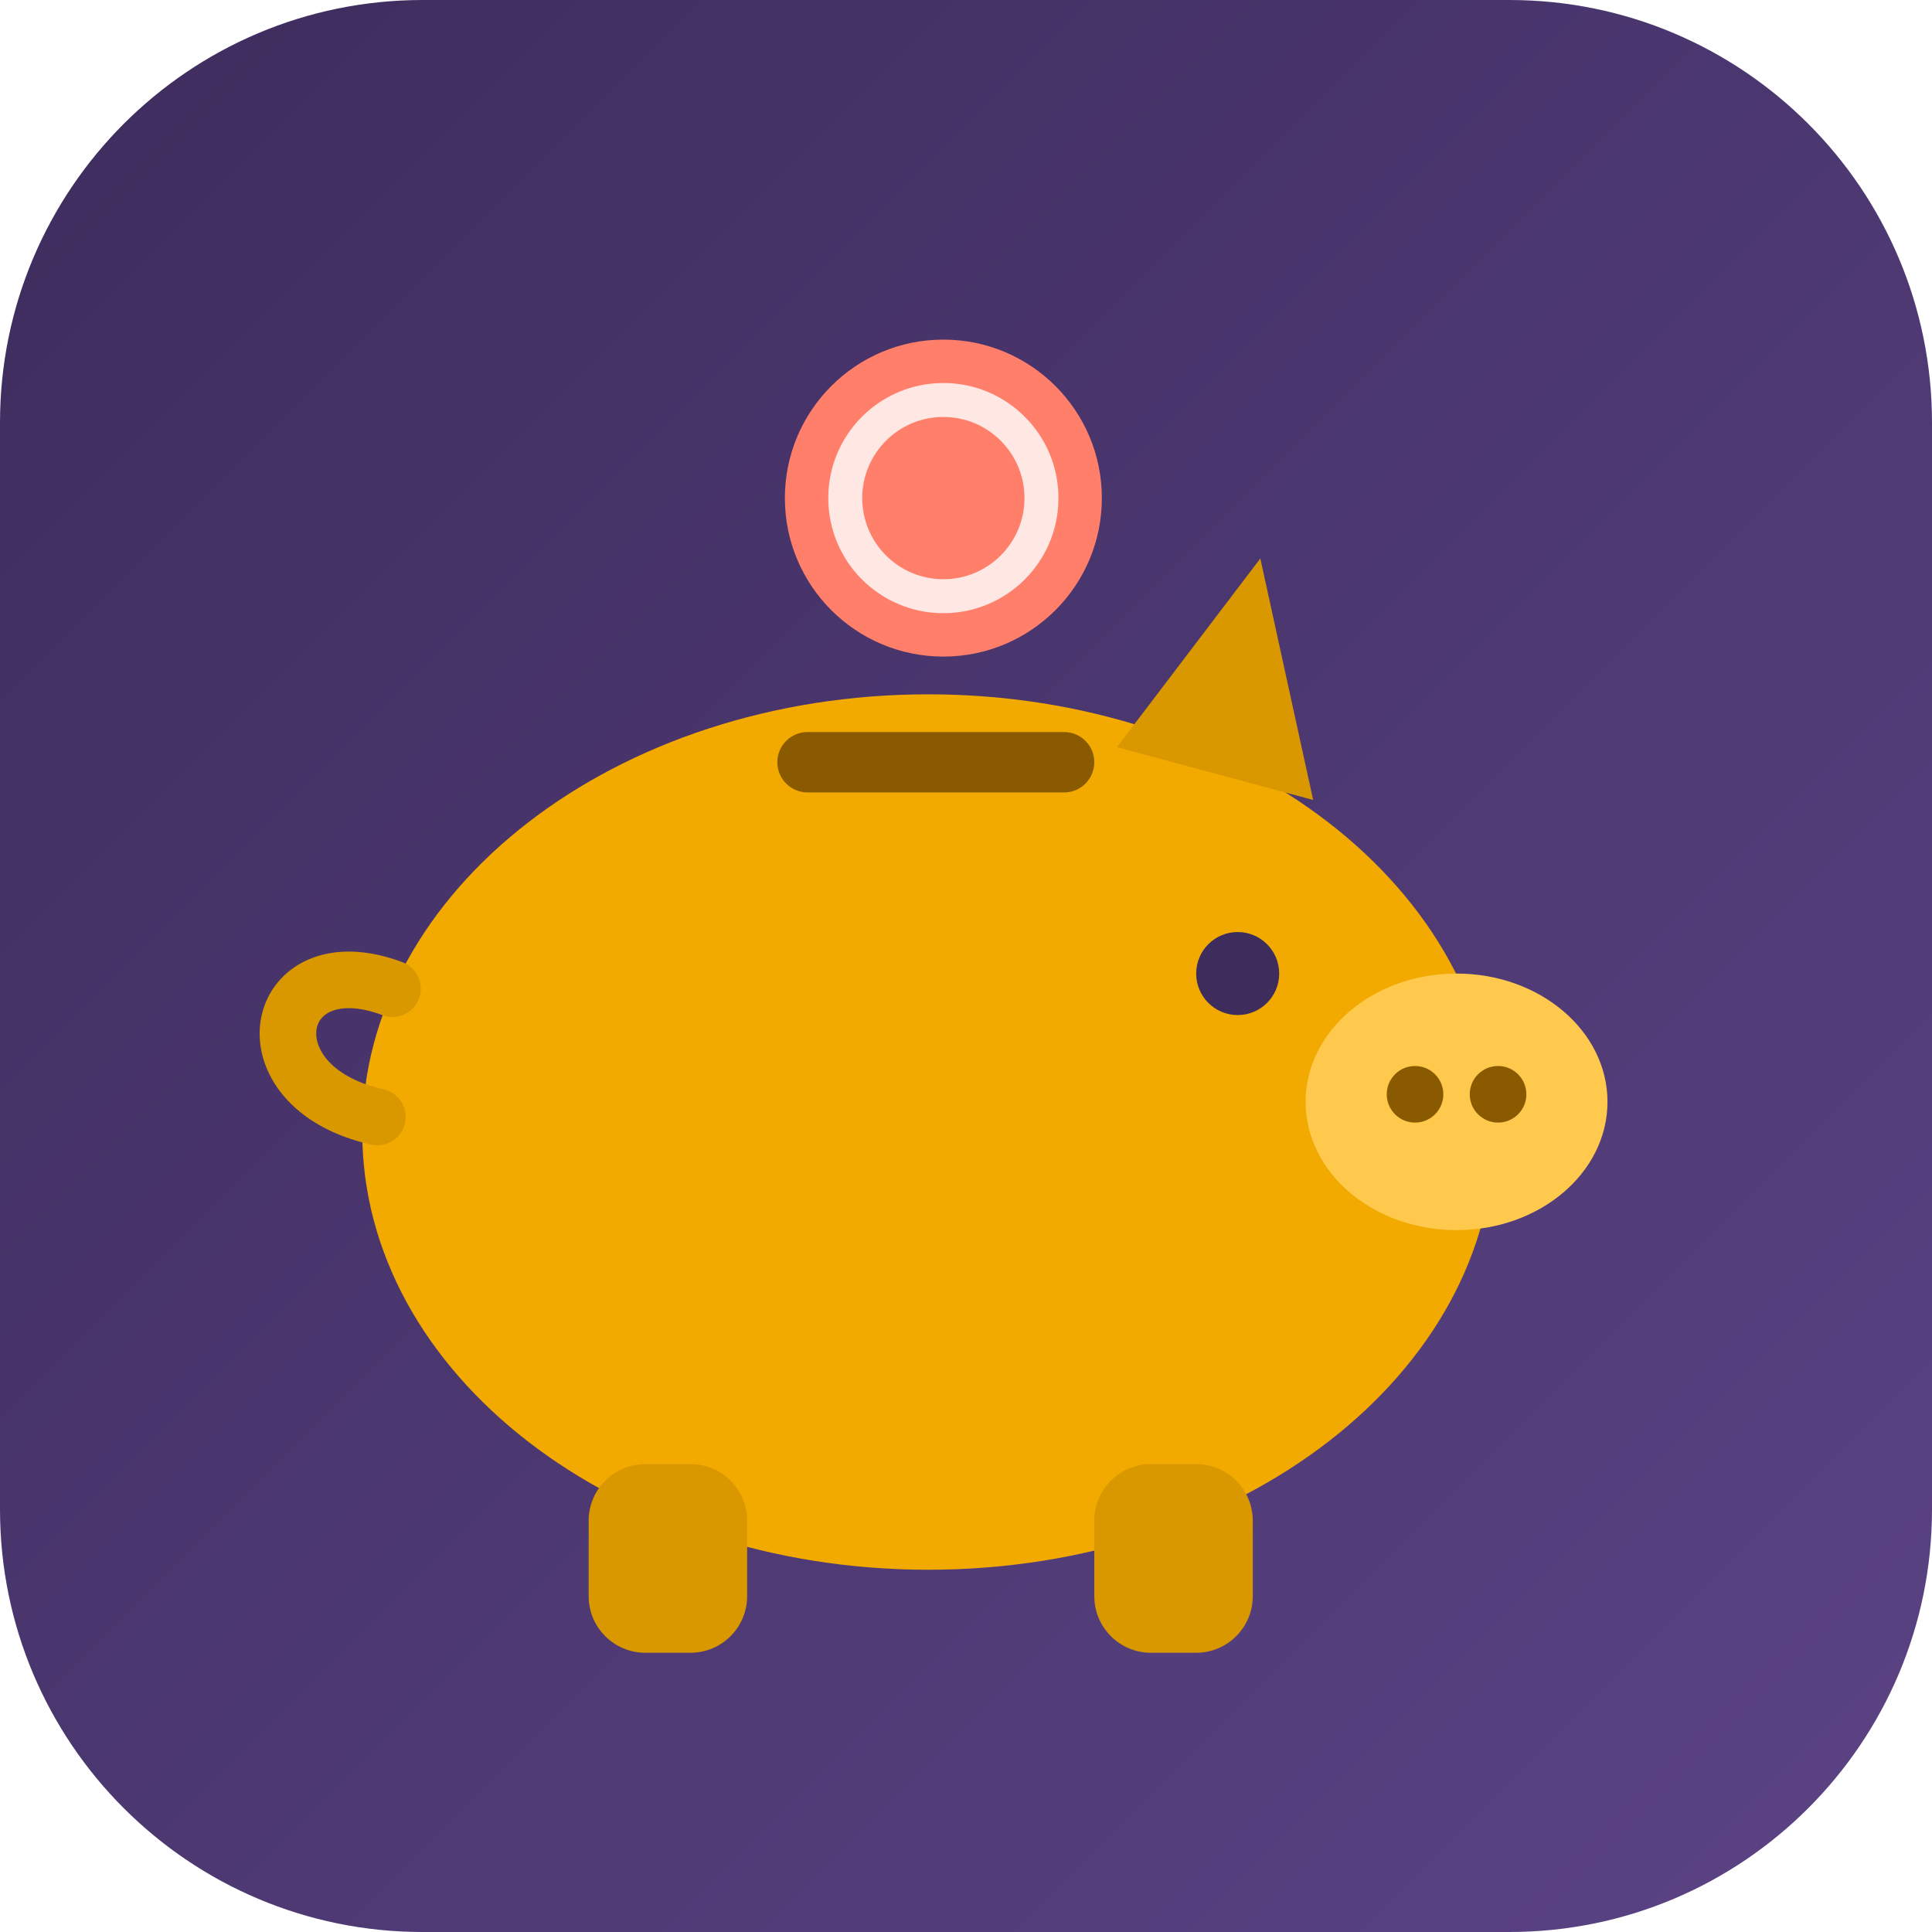
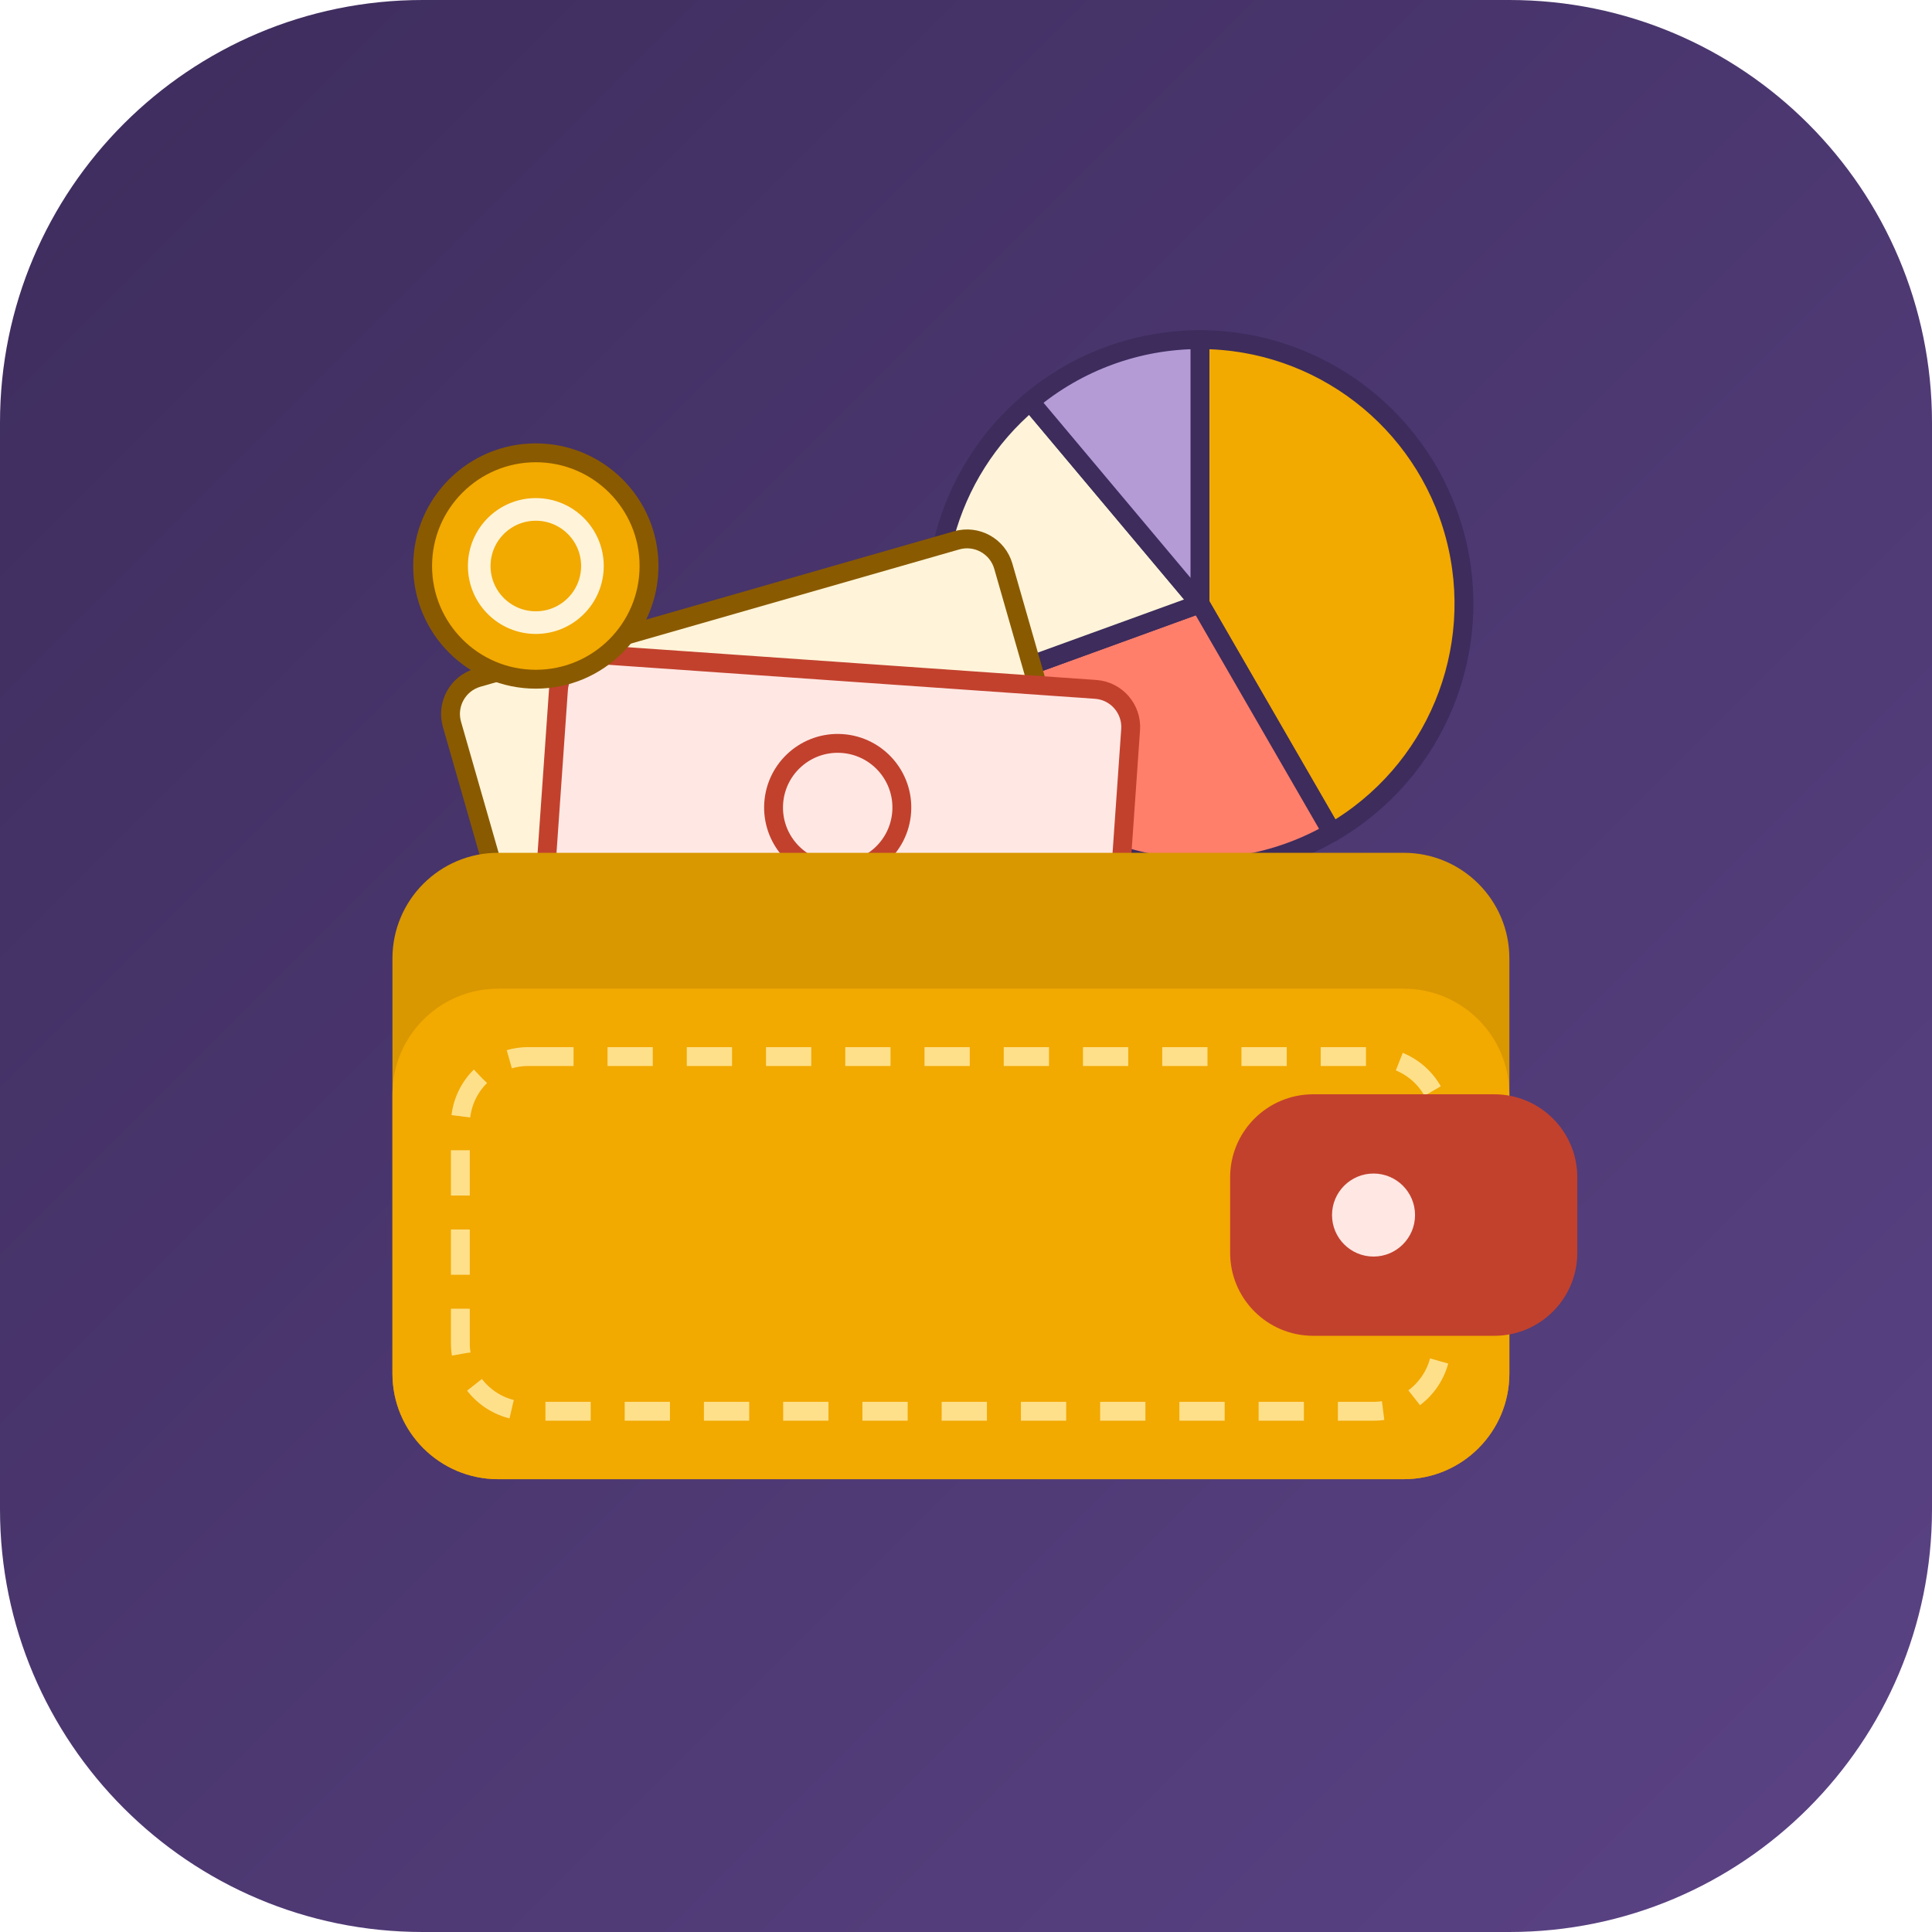
<svg xmlns="http://www.w3.org/2000/svg" viewBox="0 0 512 512">
  <defs>
    <linearGradient id="fundo" x1="0" y1="0" x2="1" y2="1">
      <stop offset="0" stop-color="#3D2C5C" />
      <stop offset="1" stop-color="#5B4385" />
    </linearGradient>
  </defs>
-   <rect width="512" height="512" rx="112" fill="url(#fundo)" />
-   <circle cx="250" cy="132" r="42" fill="#FF7F6B" />
-   <circle cx="250" cy="132" r="26" fill="none" stroke="#FFE8E4" stroke-width="9" />
-   <ellipse cx="246" cy="300" rx="150" ry="116" fill="#F2A900" />
-   <path d="M296 198l38-50 14 64z" fill="#D99700" />
-   <rect x="206" y="194" width="84" height="16" rx="8" fill="#8A5A00" />
-   <ellipse cx="386" cy="292" rx="40" ry="34" fill="#FFC94D" />
-   <circle cx="375" cy="290" r="7.5" fill="#8A5A00" />
-   <circle cx="397" cy="290" r="7.5" fill="#8A5A00" />
-   <circle cx="328" cy="258" r="11" fill="#3D2C5C" />
-   <path d="M100 296c-36-8-28-46 4-34" fill="none" stroke="#D99700" stroke-width="15" stroke-linecap="round" />
-   <rect x="156" y="388" width="42" height="50" rx="15" fill="#D99700" />
-   <rect x="290" y="388" width="42" height="50" rx="15" fill="#D99700" />
+   <rect id="base" width="512" height="512" rx="112" fill="url(#fundo)" />
+   <g stroke="#3D2C5C" stroke-width="5" stroke-linejoin="round">
+     <path d="M318 160L318 90A70 70 0 0 1 353.0 220.6Z" fill="#F2A900" />
+     <path d="M318 160L353.0 220.6A70 70 0 0 1 252.2 183.9Z" fill="#FF7F6B" />
+     <path d="M318 160L252.2 183.9A70 70 0 0 1 273.0 106.4Z" fill="#FFF4D9" />
+     <path d="M318 160L273.0 106.4A70 70 0 0 1 318 90Z" fill="#B49BD6" />
+   </g>
+   <g transform="rotate(-16 200 196)">
+     <rect x="124" y="160" width="152" height="72" rx="10" fill="#FFF4D9" stroke="#8A5A00" stroke-width="5" />
+     <circle cx="200" cy="196" r="17" fill="none" stroke="#8A5A00" stroke-width="5" />
+   </g>
+   <g transform="rotate(4 222 214)">
+     <rect x="146" y="178" width="152" height="72" rx="10" fill="#FFE8E4" stroke="#C2412D" stroke-width="5" />
+     <circle cx="222" cy="214" r="17" fill="none" stroke="#C2412D" stroke-width="5" />
+   </g>
+   <circle cx="142" cy="150" r="30" fill="#F2A900" stroke="#8A5A00" stroke-width="5" />
+   <circle cx="142" cy="150" r="15" fill="none" stroke="#FFF4D9" stroke-width="6" />
+   <rect x="104" y="226" width="296" height="166" rx="28" fill="#D99700" />
+   <rect x="104" y="262" width="296" height="130" rx="28" fill="#F2A900" />
+   <rect x="122" y="280" width="260" height="94" rx="18" fill="none" stroke="#FFE08A" stroke-width="5" stroke-dasharray="12 9" />
+   <rect x="326" y="290" width="92" height="64" rx="22" fill="#C2412D" />
+   <circle cx="364" cy="322" r="11" fill="#FFE8E4" />
</svg>
